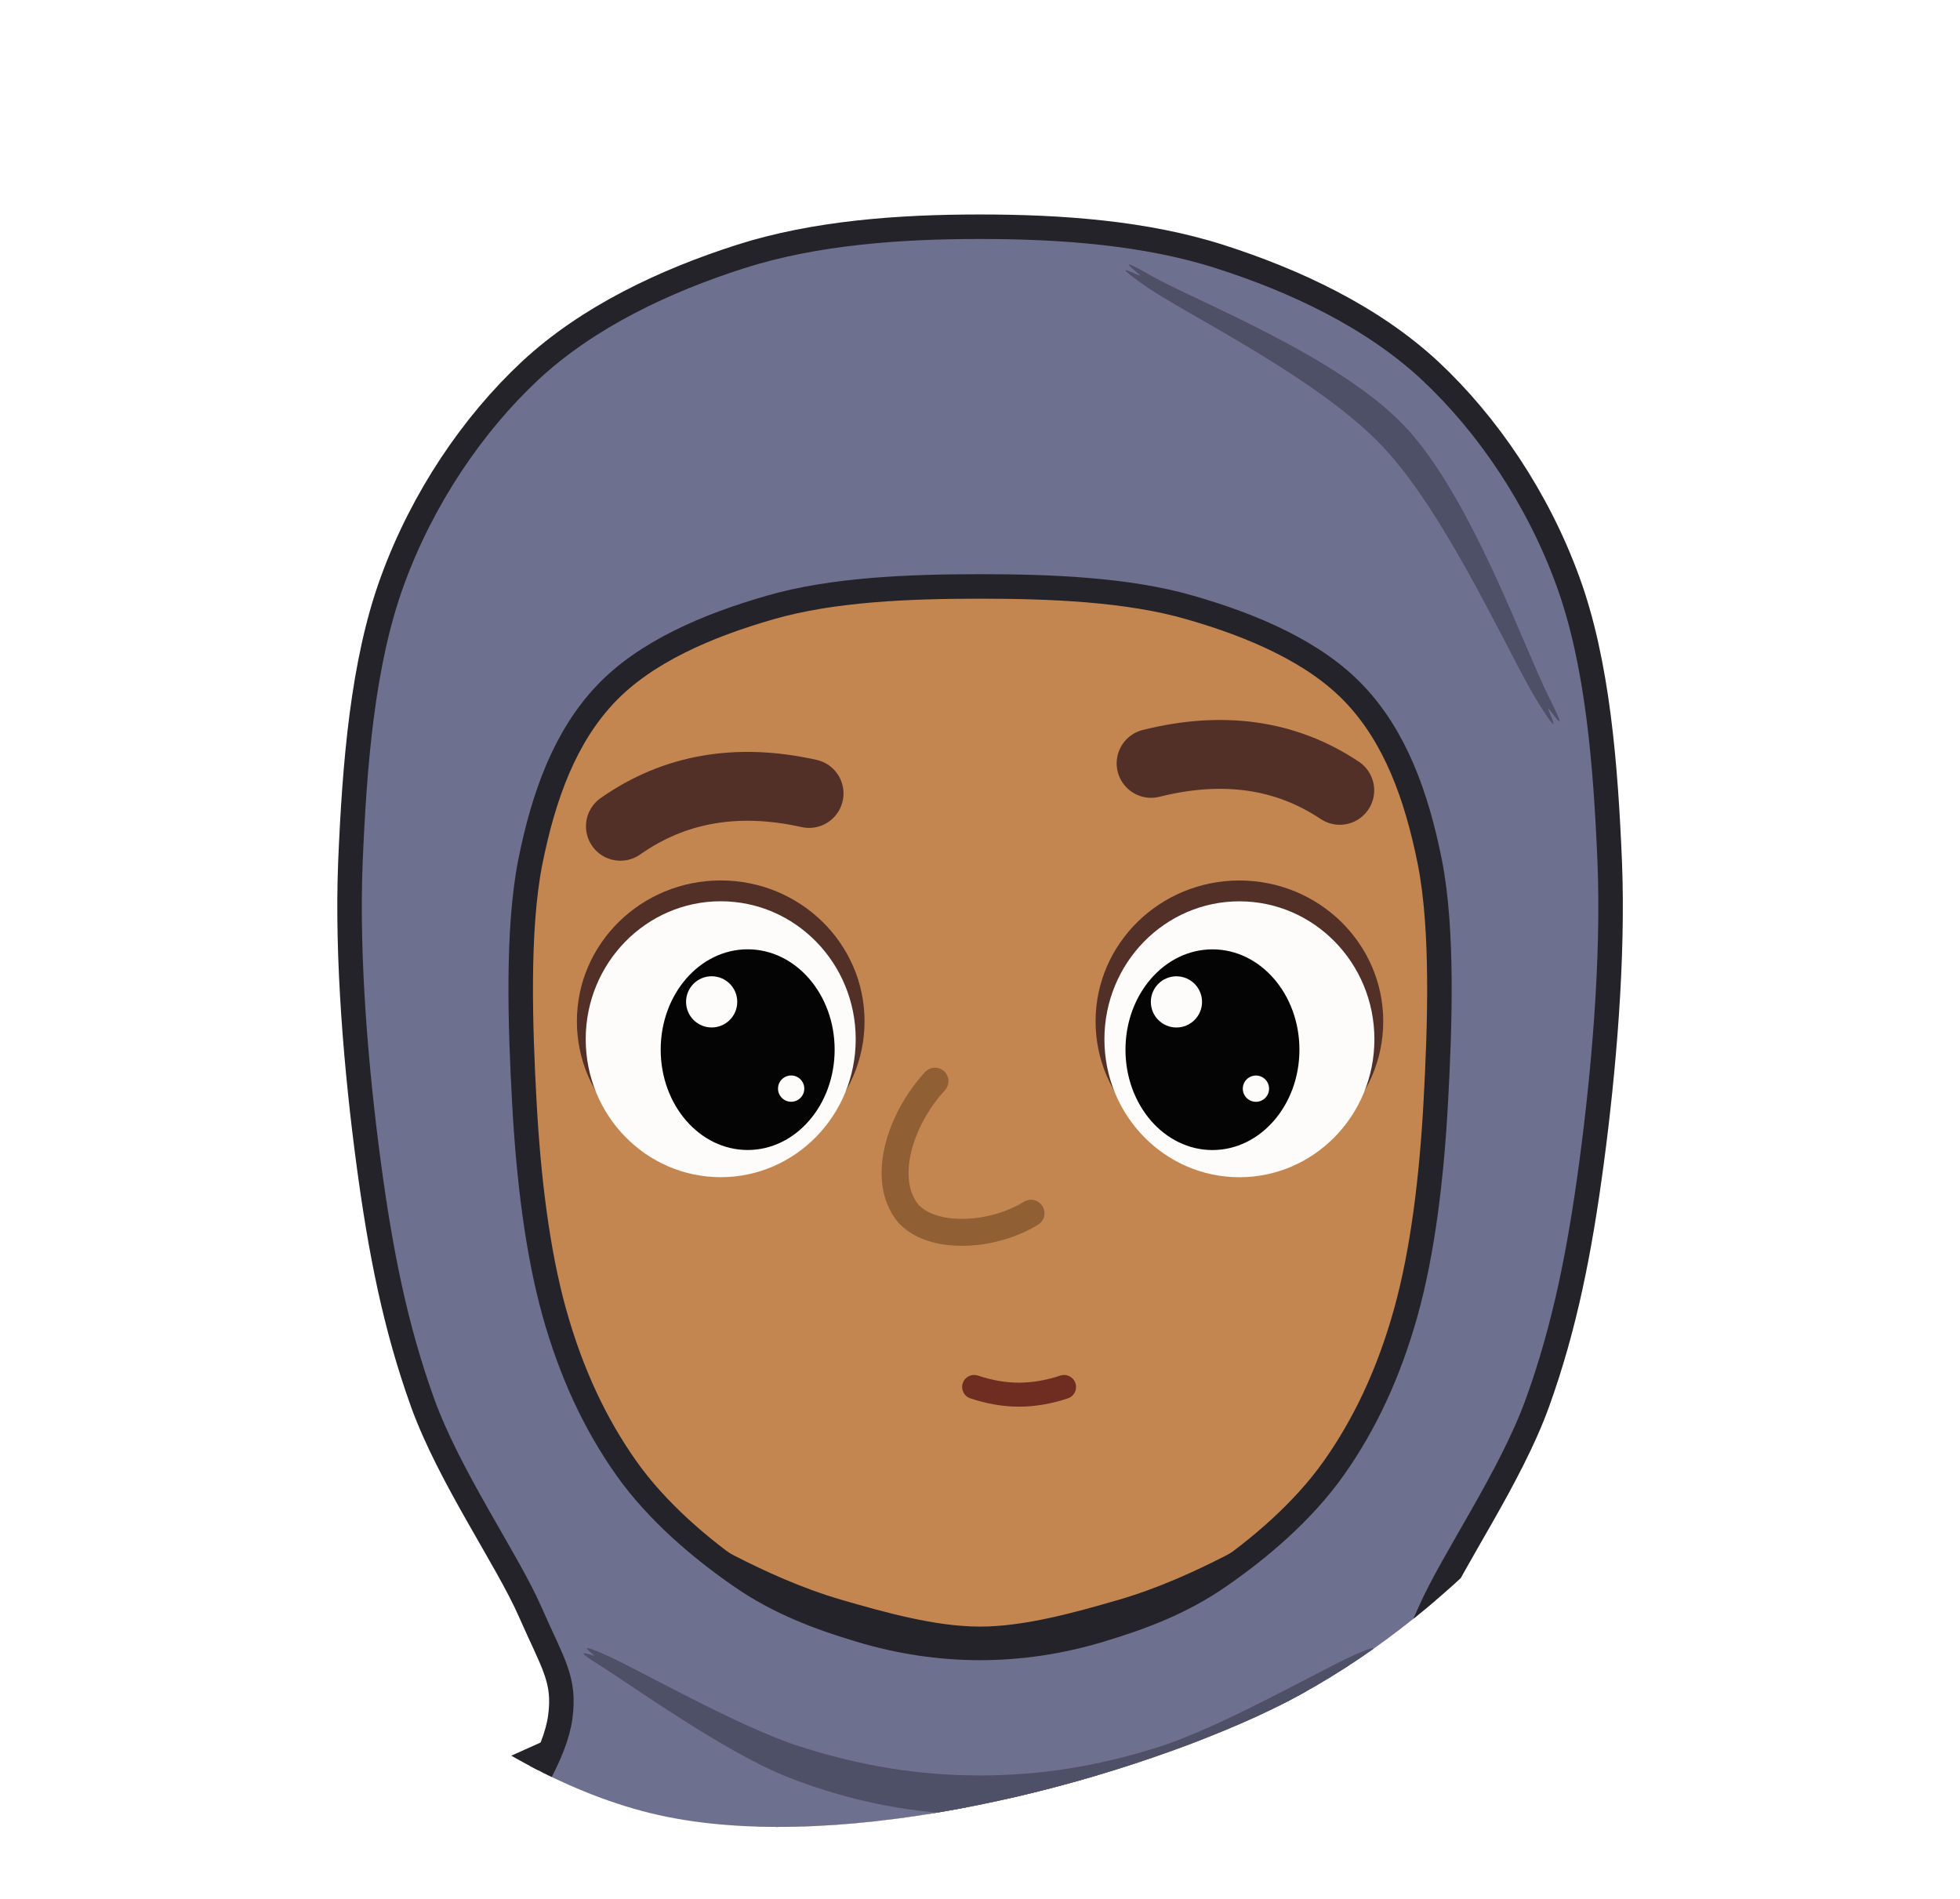
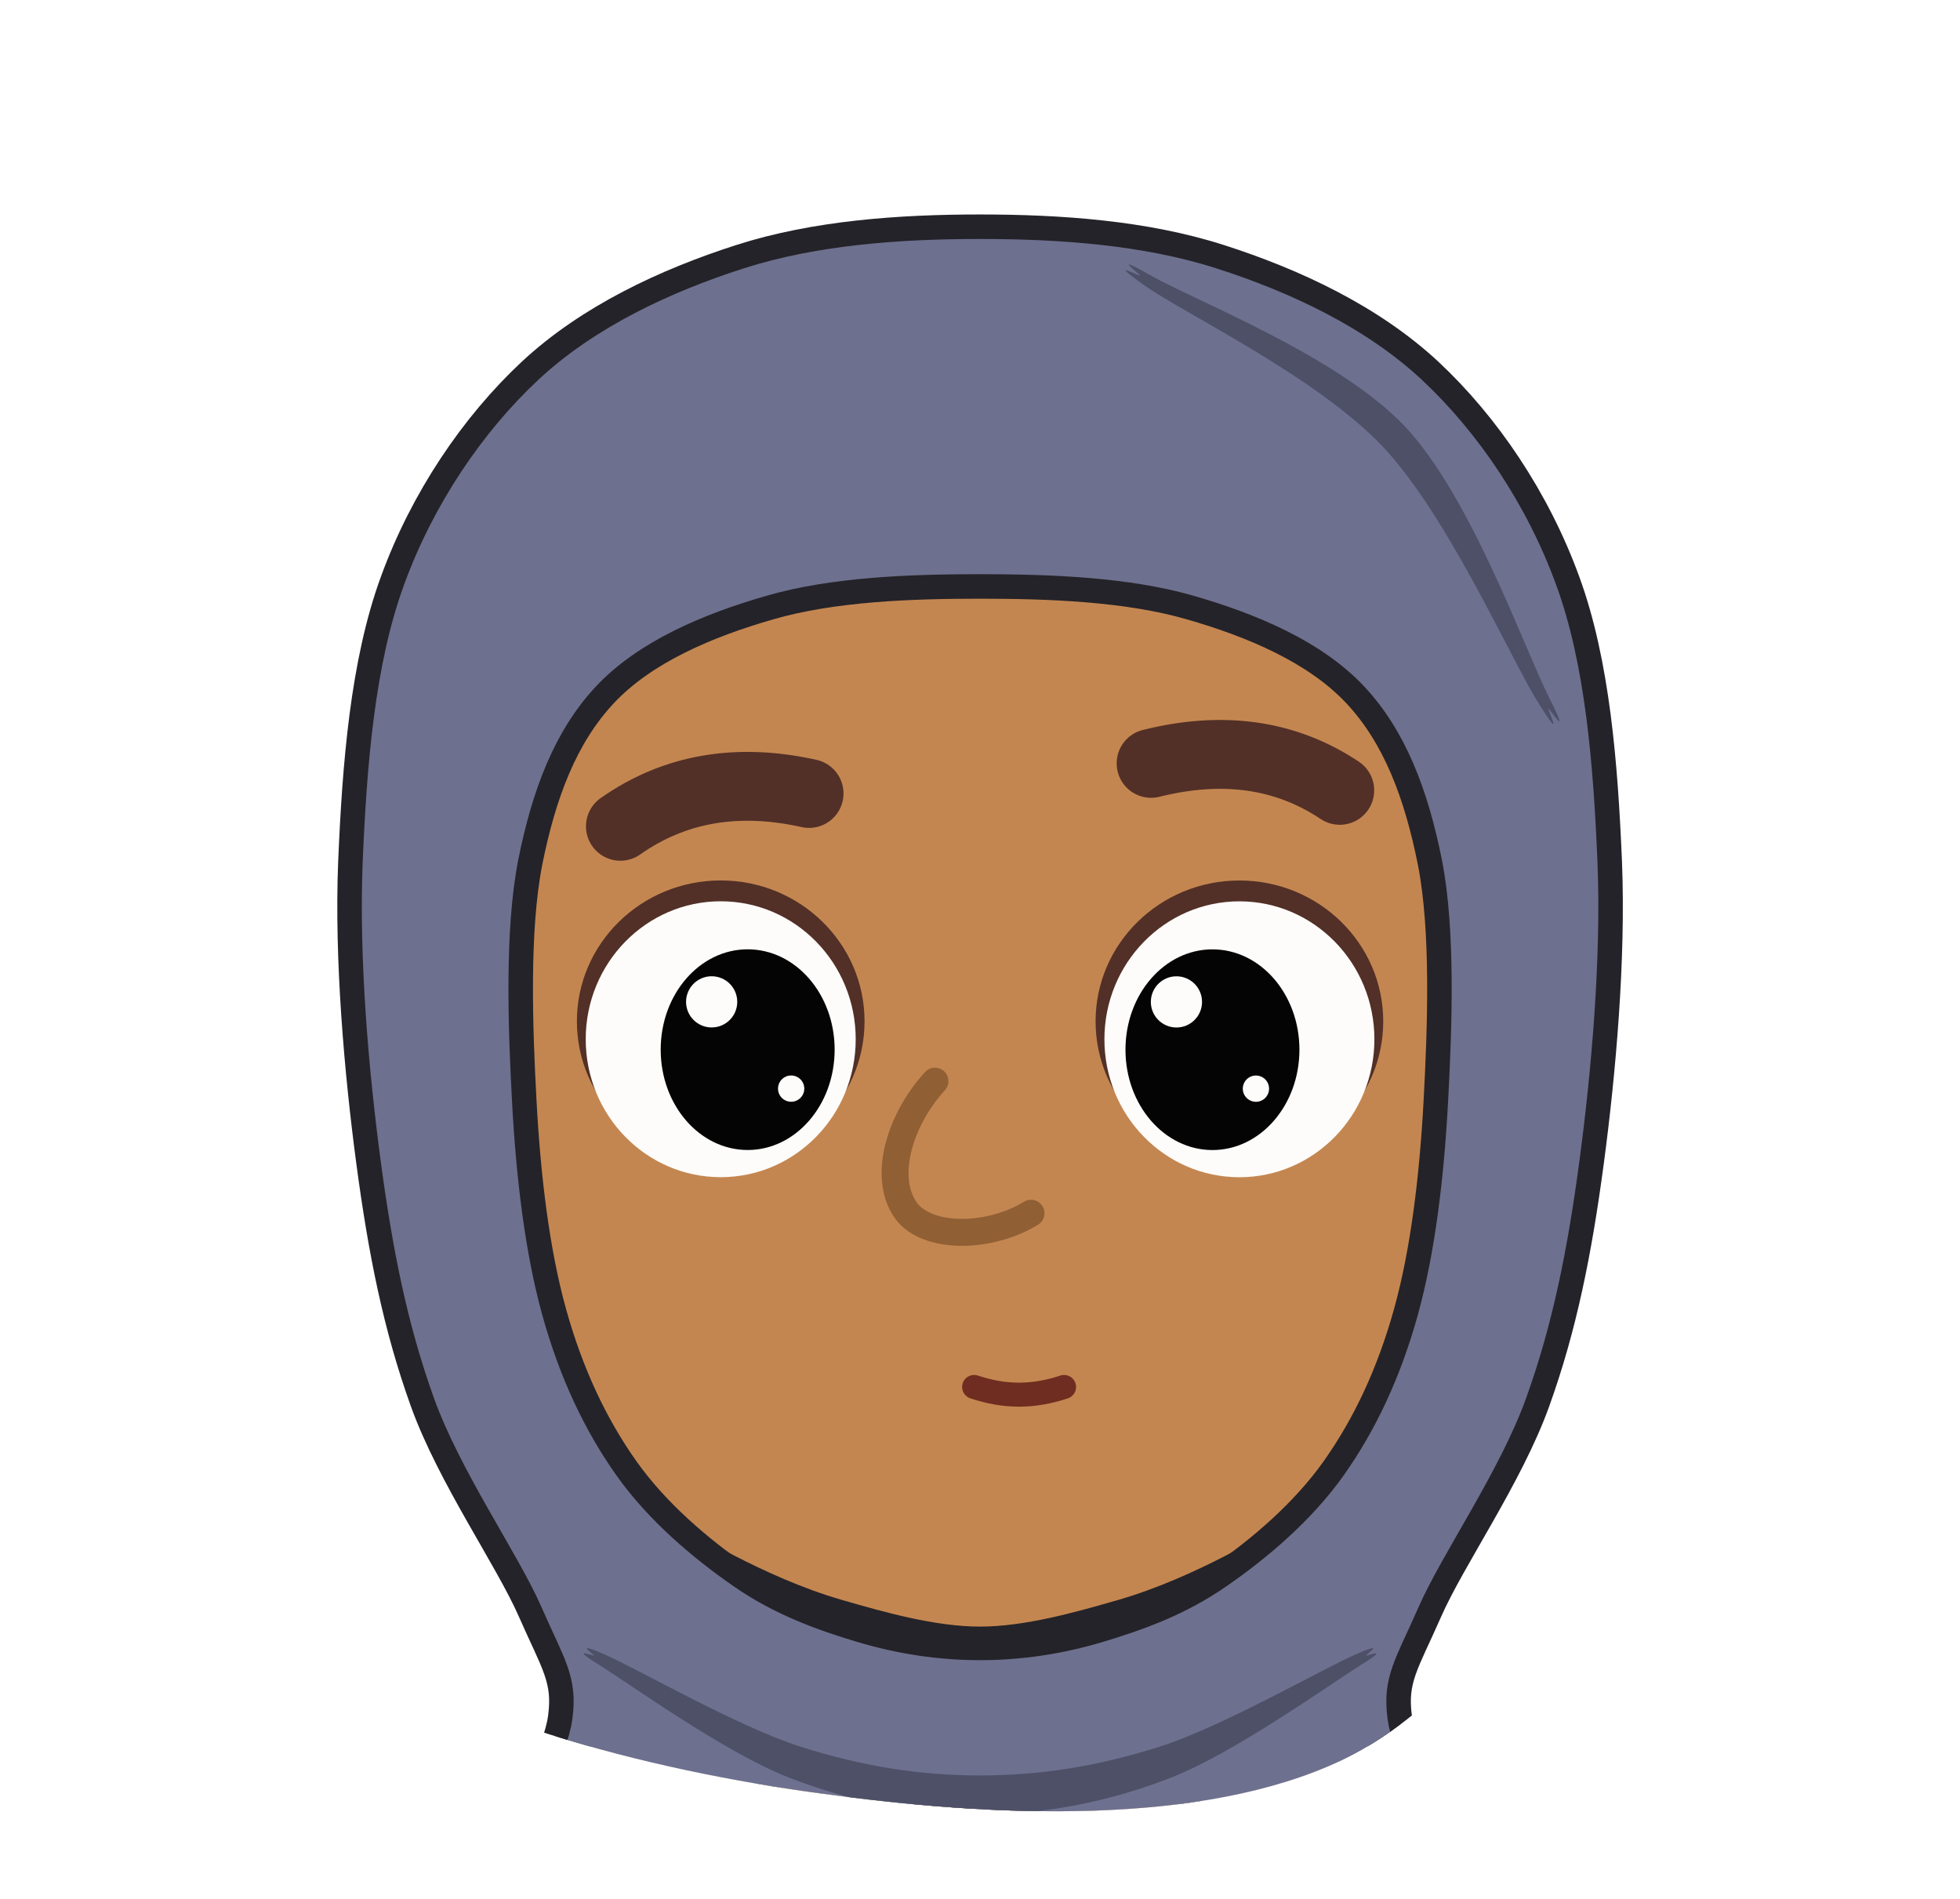
<svg xmlns="http://www.w3.org/2000/svg" viewBox="0 0 320 310" width="320" height="310">
  <defs>
    <clipPath id="cd20b">
      <rect x="-4000" y="-4000" width="9000" height="9000" />
    </clipPath>
    <clipPath id="cd20cr">
-       <path d="M849.11 514.82C851.54 584.05 829.10 653.81 791.24 712.76C753.38 771.44 694.43 835.26 621.69 868.25C548.95 901.24 431.58 929.64 354.52 910.71C277.18 891.78 196.86 818.77 157.92 754.68C119.25 690.59 105.19 599.19 121.69 526.45C138.18 453.43 190.64 363.12 256.35 317.69C321.80 272.26 428.07 256.57 514.60 253.33C601.41 249.81 720.66 254.41 776.37 297.94C832.34 341.48 846.67 445.59 849.11 514.82Z" />
-       <path d="M-473.50 -700.97L1473.50 -700.97L1473.50 745.75L-473.50 745.75Z" />
+       <path d="M903.17 552.43C907.35 607.23 843.67 667.77 803.23 723.62C762.78 779.46 722.07 857.49 659.96 887.23C597.60 916.98 504.96 912.29 430.06 902.11C354.91 891.93 257.58 867.66 209.82 825.65C162.07 783.64 150.59 707.70 143.02 650.29C135.45 593.14 126.06 525.82 163.89 482.24C201.73 438.40 299.59 413.61 370.57 388.30C441.29 362.72 521.66 328.02 589.25 329.06C657.09 330.10 724.68 357.50 776.87 394.56C829.32 431.87 898.73 497.63 903.17 552.43Z" />
+       <path d="M-473.50 -700.97L1473.50 -700.97L1473.50 664.63L-473.50 664.63Z" />
    </clipPath>
    <clipPath id="cd20s">
      <path d="M500 917.1L616.5 850.9C621.8 853.2 636.8 859.1 648.3 864.2C659.7 869.3 672.5 875.4 685.3 881.4C698.1 887.3 712.5 893.3 725 899.9C737.6 906.5 750.8 914.3 760.8 921.1C770.7 927.9 778 934.3 784.6 941C791.2 947.6 795.8 954.2 800.5 960.8C805.1 967.4 808.6 974.1 812.4 980.7C816.1 987.2 821.2 996.8 823 1000L177 1000C178.8 996.8 183.9 987.2 187.6 980.7C191.4 974.1 194.9 967.4 199.5 960.8C204.2 954.2 208.8 947.6 215.4 941C222 934.3 229.3 927.9 239.2 921.1C249.2 914.3 262.4 906.5 275 899.9C287.5 893.3 301.9 887.3 314.7 881.4C327.5 875.4 340.3 869.3 351.7 864.2C363.2 859.1 378.2 853.2 383.5 850.9L500 917.1Z" fill="#FAF5E9" stroke="#242329" stroke-width="10.82" stroke-linejoin="round" stroke-linecap="round" transform="translate(500 1014) scale(0.86) translate(-500 -1000)" />
      <path d="M378.2 858.9C378.7 854.5 378.7 839.9 380.9 832.4C383.1 824.9 389.7 817 391.5 813.9C395 817 404.7 826.2 412.6 832.4C420.6 838.6 430.3 845.2 439.1 850.9C447.9 856.7 457.2 862 465.6 866.8C474 871.7 485.4 877.9 489.4 880.1C489.9 886.2 491.6 911 492.1 917.1C484.6 914 461.2 905.7 447.1 898.6C432.9 891.5 418.8 881.4 407.3 874.8C395.9 868.2 383.1 861.5 378.2 858.9ZM621.8 858.9C621.3 854.5 621.3 839.9 619.1 832.4C616.9 824.9 610.3 817 608.5 813.9C605 817 595.3 826.2 587.4 832.4C579.4 838.6 569.7 845.2 560.9 850.9C552.1 856.7 542.8 862 534.4 866.8C526 871.7 514.6 877.9 510.6 880.1C510.1 886.2 508.4 911 507.9 917.1C515.4 914 538.8 905.7 552.9 898.6C567.1 891.5 581.2 881.4 592.7 874.8C604.1 868.2 616.9 861.5 621.8 858.9Z" fill="#B7B3A9" transform="translate(500 1014) scale(0.86) translate(-500 -1000)" />
      <path d="M492.1 911.8L507.9 911.8L507.9 1000L492.1 1000Z" fill="#B7B3A9" transform="translate(500 1014) scale(0.86) translate(-500 -1000)" />
    </clipPath>
    <clipPath id="cd20eL">
      <ellipse cx="385.5" cy="569" rx="59.6" ry="60.9" />
    </clipPath>
    <clipPath id="cd20eR">
      <ellipse cx="614.5" cy="569" rx="59.6" ry="60.9" />
    </clipPath>
    <filter id="cd20bl" x="-60%" y="-90%" width="220%" height="280%">
      <feGaussianBlur stdDeviation="15" />
    </filter>
    <clipPath id="cd20eo">
      <path d="M-1000 -1000H2000V2000H-1000Z" />
    </clipPath>
    <clipPath id="cd20ck">
      <ellipse cx="385.5" cy="561.1" rx="66.5" ry="65.2" />
      <ellipse cx="385.5" cy="569" rx="62.6" ry="63.9" />
      <ellipse cx="614.5" cy="561.1" rx="66.5" ry="65.2" />
      <ellipse cx="614.5" cy="569" rx="62.6" ry="63.9" />
    </clipPath>
    <clipPath id="cd20pa" transform="scale(2.32558) translate(55 107)">
-       <path d="M289.1 149.6C290.0 175.2 281.7 201.0 267.7 222.8C253.7 244.5 231.9 268.1 205.0 280.3C178.1 292.5 134.7 303.0 106.2 296.0C77.6 289.0 47.9 262.0 33.5 238.3C19.2 214.6 14.0 180.8 20.1 153.9C26.2 126.9 45.6 93.5 69.9 76.7C94.1 59.9 133.4 54.1 165.4 52.9C197.5 51.6 241.6 53.3 262.2 69.4C282.9 85.5 288.2 124.0 289.1 149.6Z" />
-       <path d="M-200 -300L520 -300L520 235L-200 235Z" />
+       <path d="M309.1 163.5C310.6 183.8 287.1 206.2 272.1 226.8C257.2 247.5 242.1 276.3 219.2 287.3C196.1 298.3 161.8 296.6 134.1 292.8C106.3 289.1 70.4 280.1 52.7 264.5C35.0 249.0 30.8 220.9 28.0 199.7C25.2 178.6 21.7 153.7 35.7 137.6C49.7 121.3 85.9 112.2 112.1 102.8C138.3 93.4 168.0 80.5 193.0 80.9C218.1 81.3 243.1 91.4 262.4 105.1C281.8 118.9 307.5 143.2 309.1 163.5Z" />
+       <path d="M-200 -300L520 -300L520 205L-200 205Z" />
    </clipPath>
  </defs>
  <g transform="translate(-55 -107) scale(0.43)" clip-path="url(#cd20pa)">
    <g clip-path="url(#cd20b)">
      <g transform="translate(500 1014) scale(0.86) translate(-500 -1000)">
        <g clip-path="url(#cd20cr)">
          <g transform="translate(0 0.06)">
            <path d="M500 800.6C525.6 800.6 558.7 802.4 576.8 804.6C594.9 806.8 601.5 805.3 608.5 813.9C615.6 822.5 619.6 843.4 619.1 856.2C618.7 869 625.8 880.5 605.9 890.7C586 900.8 535.3 917.1 500 917.1C464.7 917.1 414 900.8 394.1 890.7C374.2 880.5 381.3 869 380.9 856.2C380.4 843.4 384.4 822.5 391.5 813.9C398.5 805.3 405.1 806.8 423.2 804.6C441.3 802.4 474.4 800.6 500 800.6Z" fill="#B7B3A9" />
          </g>
        </g>
        <g clip-path="url(#cd20cr)">
          <g transform="translate(0 0.06)">
            <path d="M407.3 768.9L407.3 935.7Q407.3 967.4 439.1 967.4L560.9 967.4Q592.7 967.4 592.7 935.7L592.7 768.9Z" fill="#C48650" stroke="#242329" stroke-width="10.82" stroke-linejoin="round" stroke-linecap="round" />
            <ellipse cx="500" cy="811.2" rx="92.7" ry="60.9" fill="#905F34" />
          </g>
        </g>
        <g transform="matrix(1 0.0001 -0.0001 1 0.08335 0.01754)">
          <path d="M500 255.3C526.5 255.3 554.7 258.6 579.4 265.9C604.1 273.2 628.8 284 648.3 299C667.7 314 684.4 334.9 695.9 355.9C707.4 376.8 712.9 400 717.1 424.7C721.3 449.4 720.8 475.5 721.1 504.1C721.3 532.8 720 570.3 718.4 596.8C716.9 623.3 714.2 645.3 711.8 663C709.4 680.6 708.9 689.5 703.8 702.7C698.8 715.9 688.2 732.5 681.3 742.4C674.5 752.3 669.8 755.6 662.8 762.3C655.9 768.9 648.4 775.5 639.7 782.1C630.9 788.7 623.4 795.4 610.5 802C597.6 808.6 580.6 816.5 562.2 821.8C543.8 827.1 520.7 833.7 500 833.7C479.3 833.7 456.2 827.1 437.8 821.8C419.4 816.5 402.4 808.6 389.5 802C376.6 795.4 369.1 788.7 360.3 782.1C351.6 775.5 344.1 768.9 337.2 762.3C330.2 755.6 325.5 752.3 318.7 742.4C311.8 732.5 301.2 715.9 296.2 702.7C291.1 689.5 290.6 680.6 288.2 663C285.8 645.3 283.1 623.3 281.6 596.8C280 570.3 278.7 532.8 278.9 504.1C279.2 475.5 278.7 449.4 282.9 424.7C287.1 400 292.6 376.8 304.1 355.9C315.6 334.9 332.3 314 351.7 299C371.2 284 395.9 273.2 420.6 265.9C445.3 258.6 473.5 255.3 500 255.3Z" fill="#C48650" data-sk="1" stroke="#242329" stroke-width="10.82" stroke-linejoin="round" stroke-linecap="round" />
        </g>
        <g clip-path="url(#cd20cr)">
          <g transform="translate(0 0.13)">
            <path d="M500 917.1L616.5 850.9C621.8 853.2 636.8 859.1 648.3 864.2C659.7 869.3 672.5 875.4 685.3 881.4C698.1 887.3 712.5 893.3 725 899.9C737.6 906.5 750.8 914.3 760.8 921.1C770.7 927.9 778 934.3 784.6 941C791.2 947.6 795.8 954.2 800.5 960.8C805.1 967.4 808.6 974.1 812.4 980.7C816.1 987.2 821.2 996.8 823 1000L177 1000C178.8 996.8 183.9 987.2 187.6 980.7C191.4 974.1 194.9 967.4 199.5 960.8C204.2 954.2 208.8 947.6 215.4 941C222 934.3 229.3 927.9 239.2 921.1C249.2 914.3 262.4 906.5 275 899.9C287.5 893.3 301.9 887.3 314.7 881.4C327.5 875.4 340.3 869.3 351.7 864.2C363.2 859.1 378.2 853.2 383.5 850.9L500 917.1Z" fill="#FAF5E9" stroke="#242329" stroke-width="10.82" stroke-linejoin="round" stroke-linecap="round" />
            <path d="M378.2 858.9C378.7 854.5 378.7 839.9 380.9 832.4C383.1 824.9 389.7 817 391.5 813.9C395 817 404.7 826.2 412.6 832.4C420.6 838.6 430.3 845.2 439.1 850.9C447.9 856.7 457.2 862 465.6 866.8C474 871.7 485.4 877.9 489.4 880.1C489.9 886.2 491.6 911 492.1 917.1C484.6 914 461.2 905.7 447.1 898.6C432.9 891.5 418.8 881.4 407.3 874.8C395.9 868.2 383.1 861.5 378.2 858.9ZM621.8 858.9C621.3 854.5 621.3 839.9 619.1 832.4C616.9 824.9 610.3 817 608.5 813.9C605 817 595.3 826.2 587.4 832.4C579.4 838.6 569.7 845.2 560.9 850.9C552.1 856.7 542.8 862 534.4 866.8C526 871.7 514.6 877.9 510.6 880.1C510.1 886.2 508.4 911 507.9 917.1C515.4 914 538.8 905.7 552.9 898.6C567.1 891.5 581.2 881.4 592.7 874.8C604.1 868.2 616.9 861.5 621.8 858.9Z" fill="#B7B3A9" />
            <path d="M492.1 911.8L507.9 911.8L507.9 1000L492.1 1000Z" fill="#B7B3A9" />
          </g>
        </g>
        <g transform="matrix(1 0.0001 -0.0001 1 0.08335 0.01754)">
          <g filter="url(#cd20bl)">
            <ellipse cx="330.6" cy="668.3" rx="35.7" ry="19.9" fill="#D07548" opacity="0.000" transform="matrix(0.4 0 0 0.4 198.36 400.98)" />
          </g>
          <g filter="url(#cd20bl)">
            <ellipse cx="669.4" cy="668.3" rx="35.7" ry="19.9" fill="#D07548" opacity="0.000" transform="matrix(0.4 0 0 0.4 401.64 400.98)" />
          </g>
        </g>
        <g transform="matrix(1 0.0001 -0.0001 1 0.08335 0.01754)">
          <g clip-path="url(#cd20eo)" display="inline">
            <g>
              <ellipse cx="385.5" cy="561.1" rx="63.5" ry="62.2" fill="#523027" />
              <ellipse cx="385.5" cy="569" rx="59.6" ry="60.9" fill="#FDFCFA" />
              <g clip-path="url(#cd20eL)">
                <g transform="translate(0.00 0.00)">
                  <ellipse cx="397.4" cy="573.6" rx="38.4" ry="44.3" fill="#050404" />
                  <circle cx="381.5" cy="552.5" r="11.3" fill="#FDFCFA" />
                  <circle cx="416.6" cy="590.8" r="5.8" fill="#FDFCFA" />
                </g>
              </g>
            </g>
            <g>
              <ellipse cx="614.5" cy="561.1" rx="63.5" ry="62.2" fill="#523027" />
              <ellipse cx="614.5" cy="569" rx="59.6" ry="60.9" fill="#FDFCFA" />
              <g clip-path="url(#cd20eR)">
                <g transform="translate(0.00 0.00)">
                  <ellipse cx="602.6" cy="573.6" rx="38.4" ry="44.3" fill="#050404" />
                  <circle cx="586.7" cy="552.5" r="11.3" fill="#FDFCFA" />
                  <circle cx="621.8" cy="590.8" r="5.8" fill="#FDFCFA" />
                </g>
              </g>
            </g>
          </g>
          <g clip-path="url(#cd20ck)">
            <g>
              <path d="M312.7 618C312.7 669.6 458.3 669.6 458.3 618Q385.5 596.8 312.7 618ZM541.7 618C541.7 669.6 687.3 669.6 687.3 618Q614.5 596.8 541.7 618Z" fill="#C48650" display="none" />
            </g>
          </g>
          <path fill="none" stroke="#523027" stroke-linecap="round" stroke-linejoin="round" display="none" />
          <path fill="none" stroke="#523027" stroke-width="30.4" stroke-linecap="round" stroke-linejoin="round" d="M341.2 475.0Q376.9 449.9 424.5 460.5M658.8 459.1Q623.1 435.3 575.5 447.2" transform="translate(0 0.00)" />
          <g>
            <path d="M480.1 587.5C464.3 604.7 456.3 631.2 468.2 645.8C478.8 657.7 505.3 656.4 522.5 645.8" fill="none" stroke="#905F34" stroke-width="11.9" stroke-linecap="round" stroke-linejoin="round" />
          </g>
          <path fill="#6E2D20" stroke="#6E2D20" stroke-linejoin="round" stroke-linecap="round" d="M497.4 722.5C504.0 724.7 510.6 725.9 517.2 725.9C523.8 725.9 530.5 724.7 537.1 722.5C530.5 724.7 523.8 725.9 517.2 725.9C510.6 725.9 504.0 724.7 497.4 722.5Z" stroke-width="10.60" />
          <path fill="#FDFCFA" display="none" />
          <g>
            <path d="M469.6 731.4Q500 714.2 530.4 731.4Q500 745.1 469.6 731.4Z" fill="#D9604A" display="none" />
          </g>
        </g>
        <g transform="matrix(1 0.0001 -0.0001 1 0.08335 0.01754)">
          <path d="M772.7 1000C681.8 1000 318.2 1000 227.3 1000C230.8 994.1 238.3 977.9 248.5 964.8C258.6 951.6 277.2 937.2 288.2 921.1C299.2 905 312.5 884.7 314.7 868.2C316.9 851.6 311.6 845 301.4 821.8C291.3 798.7 265.7 762.3 253.8 729.2C241.9 696.1 235.3 663 230 623.3C224.7 583.6 220.3 533.7 222 490.9C223.8 448.1 227.3 402.7 240.6 366.5C253.8 330.3 275.9 297.6 301.4 273.8C327 250 361 234.1 394.1 223.5C427.2 212.9 464.7 210.3 500 210.3C535.3 210.3 572.8 212.9 605.9 223.5C639 234.1 673 250 698.6 273.8C724.1 297.6 746.2 330.3 759.4 366.5C772.7 402.7 776.2 448.1 778 490.9C779.7 533.7 775.3 583.6 770 623.3C764.7 663 758.1 696.1 746.2 729.2C734.3 762.3 708.7 798.7 698.6 821.8C688.4 845 683.1 851.6 685.3 868.2C687.5 884.7 700.8 905 711.8 921.1C722.8 937.2 741.4 951.6 751.5 964.8C761.7 977.9 769.2 994.1 772.7 1000ZM500 369.1C530.9 369.1 565.1 370.4 592.7 378.4C620.2 386.3 647.8 398 665.5 416.8C683.1 435.5 692.6 460.9 698.6 490.9C704.5 520.9 703 563.7 701.2 596.8C699.4 629.9 695.5 662.5 688 689.5C680.5 716.4 669.9 738.9 656.2 758.3C642.5 777.7 623.1 794 605.9 805.9C588.7 817.9 570.6 824.5 552.9 829.8C535.3 835.1 517.6 837.7 500 837.7C482.4 837.7 464.7 835.1 447.1 829.8C429.4 824.5 411.3 817.9 394.1 805.9C376.9 794 357.5 777.7 343.8 758.3C330.1 738.9 319.5 716.4 312 689.5C304.5 662.5 300.6 629.9 298.8 596.8C297 563.7 295.5 520.9 301.4 490.9C307.4 460.9 316.9 435.5 334.5 416.8C352.2 398 379.8 386.3 407.3 378.4C434.9 370.4 469.1 369.1 500 369.1Z" fill="#6E708F" fill-rule="evenodd" stroke="#242329" stroke-width="10.82" stroke-linejoin="round" stroke-linecap="round" />
          <path d="M329.5 841C329.9 841.7 317.6 836.4 332 845.3C346.3 854.3 387.5 883.9 415.5 894.9C443.5 905.8 471.8 911.2 500 911.2C528.2 911.2 556.5 905.8 584.5 894.9C612.5 883.9 653.7 854.3 668 845.3C682.4 836.4 670.1 841.7 670.5 841C669.7 841 680.7 834 665.5 840.7C650.4 847.4 607.2 872.3 579.6 881.2C552 890 526.5 894 500 894C473.5 894 448 890 420.4 881.2C392.8 872.3 349.6 847.4 334.5 840.7C319.3 834 330.3 841 329.5 841ZM570.5 231.8C570.9 232.6 554.8 223.7 572.7 236.3C590.6 248.9 648.9 276.7 677.9 307.5C706.8 338.2 734.4 401.5 746.6 420.7C758.7 440 750.2 422.7 750.9 423.1C751 422.3 761.7 438.9 751.2 418.1C740.6 397.3 716.8 329.4 687.5 298.4C658.2 267.4 595 243 575.5 231.9C556.1 220.8 571.4 231.8 570.5 231.8Z" fill="#4E5068" />
        </g>
      </g>
    </g>
    <g clip-path="url(#cd20b)">
      <g transform="translate(0 0.00)" />
    </g>
  </g>
</svg>
